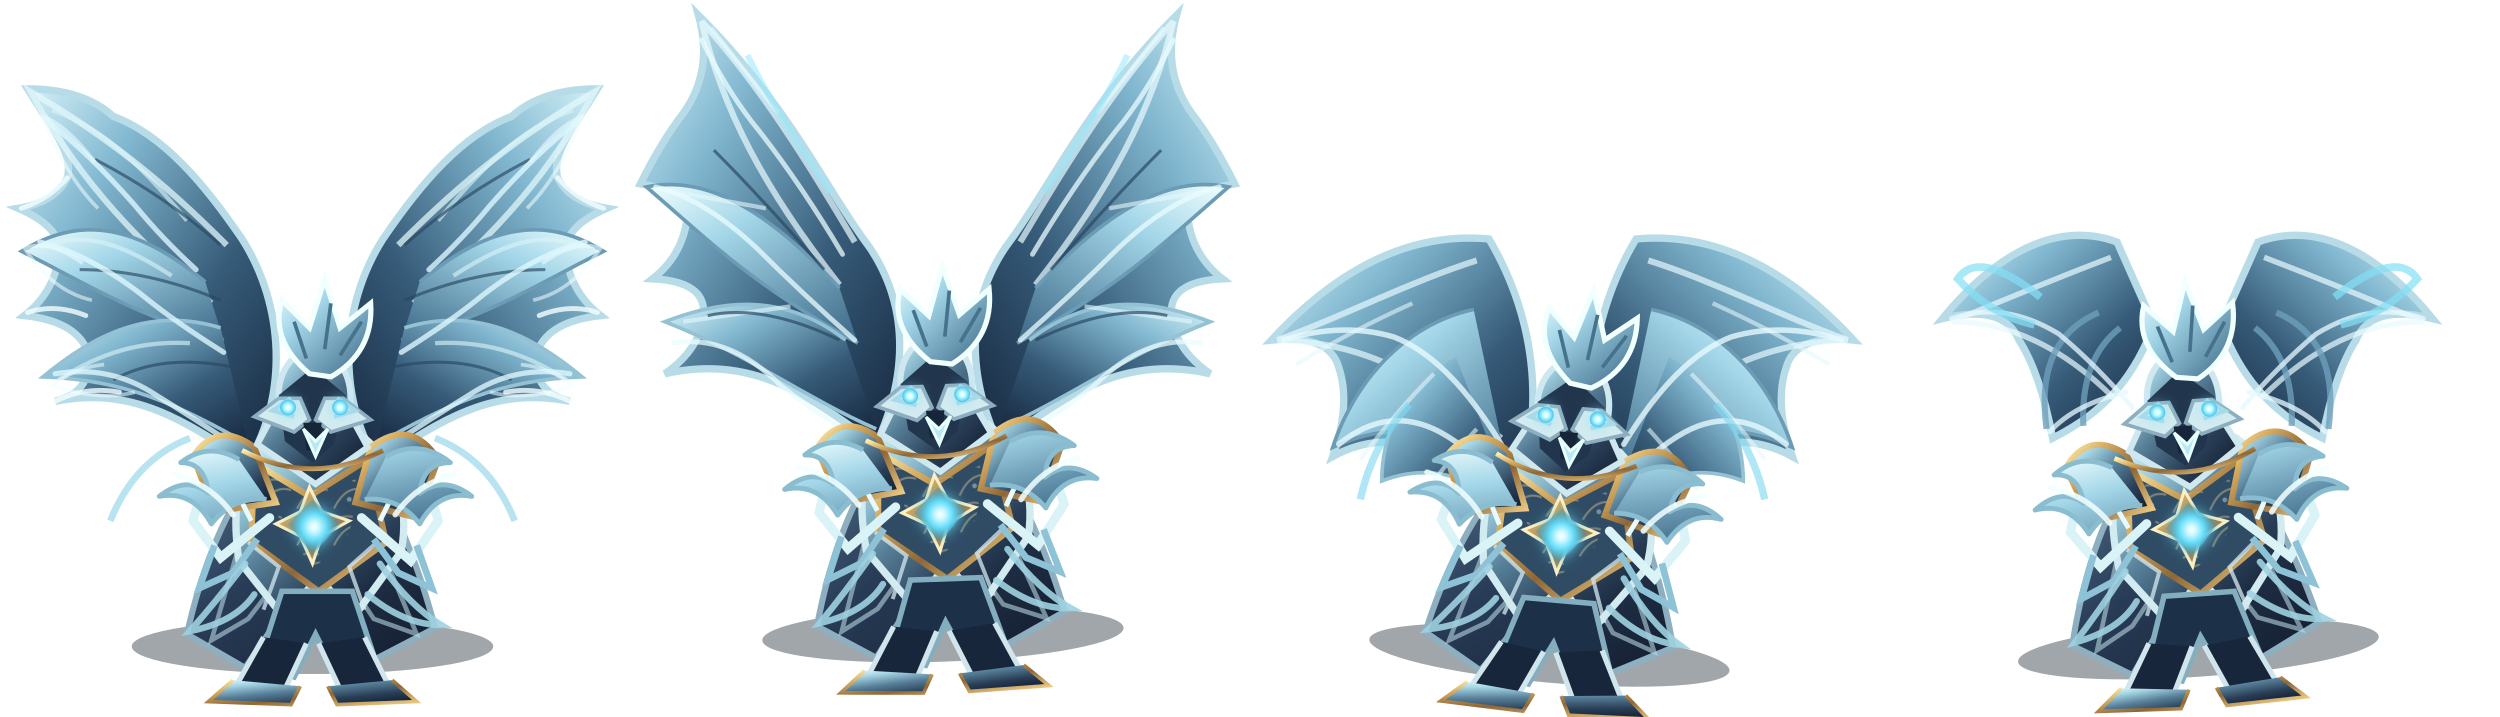
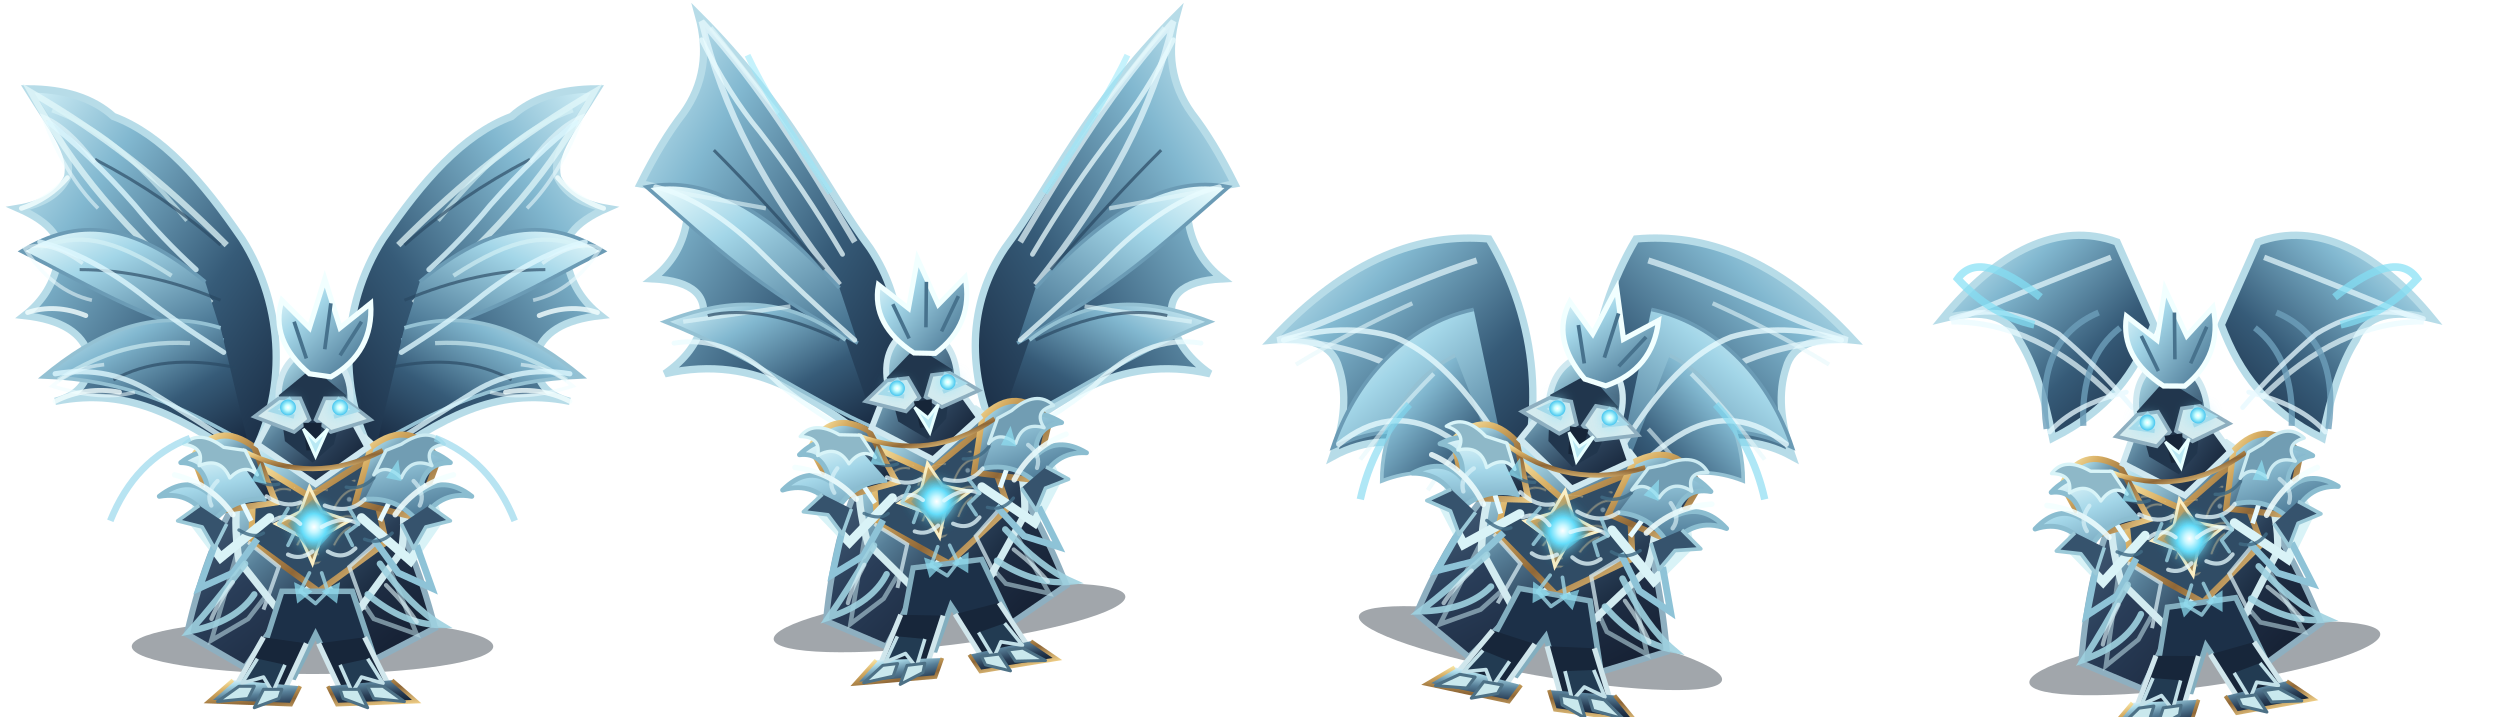
<svg xmlns="http://www.w3.org/2000/svg" width="816" height="234" viewBox="0 0 816 234">
  <defs>
    <linearGradient id="gw-ice-metal" x1="0" y1="0" x2=".85" y2="1">
      <stop stop-color="#effbff" />
      <stop offset=".18" stop-color="#a9d9e8" />
      <stop offset=".46" stop-color="#577f98" />
      <stop offset=".74" stop-color="#293e56" />
      <stop offset="1" stop-color="#111e31" />
    </linearGradient>
    <linearGradient id="gw-deep-feather" x1="0" y1="0" x2="1" y2="1">
      <stop stop-color="#d9f5fb" />
      <stop offset=".28" stop-color="#82b8d0" />
      <stop offset=".64" stop-color="#365b78" />
      <stop offset="1" stop-color="#17283f" />
    </linearGradient>
    <linearGradient id="gw-feather-light" x1="0" y1="0" x2=".9" y2="1">
      <stop stop-color="#f1ffff" />
      <stop offset=".36" stop-color="#a3d6e8" />
      <stop offset="1" stop-color="#426e8c" />
    </linearGradient>
    <linearGradient id="gw-cloak" x1="0" y1="0" x2="1" y2="1">
      <stop stop-color="#526f87" />
      <stop offset=".4" stop-color="#293d58" />
      <stop offset="1" stop-color="#111a2b" />
    </linearGradient>
    <linearGradient id="gw-gold" x1="0" y1="0" x2="1" y2="1">
      <stop stop-color="#fff0b2" />
      <stop offset=".25" stop-color="#d7ad62" />
      <stop offset=".58" stop-color="#8f6737" />
      <stop offset="1" stop-color="#f4d38a" />
    </linearGradient>
    <radialGradient id="gw-core">
      <stop stop-color="#ffffff" />
      <stop offset=".2" stop-color="#c8f7ff" />
      <stop offset=".48" stop-color="#65ddfa" />
      <stop offset="1" stop-color="#24799b" stop-opacity=".18" />
    </radialGradient>
    <radialGradient id="gw-eye">
      <stop stop-color="#fff" />
      <stop offset=".35" stop-color="#c8ffff" />
      <stop offset="1" stop-color="#44c5ef" />
    </radialGradient>
    <filter id="gw-glow" x="-80%" y="-80%" width="260%" height="260%">
      <feGaussianBlur stdDeviation="2.2" result="blur" />
      <feMerge>
        <feMergeNode in="blur" />
        <feMergeNode in="SourceGraphic" />
      </feMerge>
    </filter>
    <pattern id="gw-engrave" width="12" height="12" patternUnits="userSpaceOnUse">
      <path d="M1 10Q5 2 11 4M-2 5Q3 -1 8 1" fill="none" stroke="#e9d19a" stroke-width=".7" opacity=".42" />
      <circle cx="6" cy="7" r=".8" fill="#d8f4f7" opacity=".42" />
    </pattern>
    <g id="gw-wing-open">
      <path d="M79 78C66 59 53 44 37 38Q27 29 9 29C17 42 24 50 22 58Q18 66 6 68Q22 75 19 85Q17 96 8 103Q26 105 29 116Q30 128 18 131C43 126 60 137 81 151C94 129 93 100 79 78Z" fill="url(#gw-deep-feather)" stroke="#b7dce8" stroke-width="2.4" />
      <path d="M74 80C52 58 34 44 10 30C24 55 40 75 69 99" fill="none" stroke="#e5f9fb" stroke-width="2" opacity=".72" />
      <path d="M67 92C43 72 25 71 7 82C29 93 44 103 73 111" fill="url(#gw-feather-light)" stroke="#6b9bb5" stroke-width="1.2" />
      <path d="M72 107C49 100 31 109 14 123C41 124 58 132 81 145" fill="url(#gw-deep-feather)" stroke="#94c1d3" stroke-width="1.2" />
      <path d="M61 72C43 50 31 41 17 36M56 90C36 77 25 76 13 81M62 112C43 111 30 117 19 124" fill="none" stroke="#d8f3f7" stroke-width="1.4" opacity=".62" />
      <path d="M72 80Q54 64 31 52M72 98Q48 88 26 88M77 120Q53 115 37 124" fill="none" stroke="#284761" stroke-width="1" opacity=".65" />
      <path d="M31 53q-9-12-17-15q7 19 18 30M27 86q-11-8-19-5q9 14 22 17M34 119q-10 1-17 7q16 5 27 2" fill="none" stroke="#effdff" stroke-width="1.2" opacity=".55" />
      <path d="M16 40Q29 50 44 67Q53 78 64 88M13 79Q29 83 46 96Q57 105 73 115M18 122Q36 119 51 129Q64 137 76 145" fill="none" stroke="#dff8ff" stroke-width="1.7" stroke-linecap="round" opacity=".78" />
      <path d="M7 68Q16 65 22 58M9 102Q18 99 28 103M18 131Q28 126 39 128" fill="none" stroke="#f4ffff" stroke-width="1.6" stroke-linecap="round" opacity=".8" />
    </g>
    <g id="gw-wing-raised">
      <path d="M80 81C65 61 54 35 24 5Q29 23 19 37Q12 46 5 60Q23 63 20 73Q18 84 9 91Q29 92 25 106Q23 115 13 122C44 115 63 132 82 145C93 121 92 99 80 81Z" fill="url(#gw-deep-feather)" stroke="#b7dce8" stroke-width="2.4" />
      <path d="M75 79C59 52 44 28 25 7C32 36 45 61 70 93" fill="none" stroke="#e9fbff" stroke-width="2" opacity=".7" />
      <path d="M70 94C47 69 27 57 7 61C30 81 42 93 76 112" fill="url(#gw-feather-light)" stroke="#6b9bb5" stroke-width="1.2" />
      <path d="M72 111C50 94 29 99 13 105C41 116 59 130 82 140" fill="url(#gw-deep-feather)" stroke="#94c1d3" stroke-width="1.2" />
      <path d="M50 37L28 9M46 68L13 62M54 100L19 105" fill="none" stroke="#e5f8fb" stroke-width="1.4" opacity=".6" />
      <path d="M65 88Q45 65 29 49M70 111Q45 99 27 103" fill="none" stroke="#284761" stroke-width="1" opacity=".68" />
      <path d="M25 13Q34 31 44 43Q58 61 71 83M10 61Q26 65 43 81Q58 96 75 111M16 112Q34 109 51 126Q65 137 79 144" fill="none" stroke="#eafcff" stroke-width="1.6" stroke-linecap="round" opacity=".75" />
    </g>
    <g id="gw-wing-down">
      <path d="M78 78C56 76 32 84 7 111Q26 109 29 120Q33 132 27 149C49 137 68 150 85 166C97 137 94 105 78 78Z" fill="url(#gw-deep-feather)" stroke="#b7dce8" stroke-width="2.4" />
      <path d="M74 85C52 92 31 103 9 111C37 112 54 121 82 143" fill="none" stroke="#e9fbff" stroke-width="2" opacity=".68" />
      <path d="M73 101C50 106 34 125 27 146C51 135 67 143 85 158" fill="url(#gw-feather-light)" stroke="#6b9bb5" stroke-width="1.2" />
      <path d="M67 116C49 125 43 143 43 157C61 150 74 158 86 165" fill="url(#gw-deep-feather)" stroke="#94c1d3" stroke-width="1.2" />
      <path d="M53 99Q33 108 15 119M60 122Q48 134 36 150M74 140Q64 151 58 160" fill="none" stroke="#e5f8fb" stroke-width="1.4" opacity=".58" />
      <path d="M11 111Q30 105 47 110Q65 117 82 145M29 145Q45 132 62 141Q73 147 84 160" fill="none" stroke="#e8fbff" stroke-width="1.8" stroke-linecap="round" opacity=".78" />
    </g>
    <g id="gw-wing-fold">
      <path d="M79 79C60 72 40 82 22 104Q42 99 47 111Q54 122 58 143C76 134 85 122 91 106Z" fill="url(#gw-deep-feather)" stroke="#b7dce8" stroke-width="2.4" />
      <path d="M77 84Q56 92 25 105Q53 105 78 130" fill="none" stroke="#e8fbff" stroke-width="1.8" opacity=".7" />
      <path d="M73 102Q52 111 56 140M80 107Q67 117 68 139" fill="none" stroke="#6d9fba" stroke-width="2" opacity=".8" />
      <path d="M25 104Q42 98 60 109Q72 119 84 133M57 141Q65 132 82 128" fill="none" stroke="#e6f9ff" stroke-width="1.6" stroke-linecap="round" opacity=".76" />
    </g>
    <g id="gw-body">
      <ellipse cx="102" cy="211" rx="59" ry="9" fill="#071522" opacity=".38" />
      <path d="M81 157Q68 176 61 207L80 218L99 190L117 218L142 205Q135 178 122 154Z" fill="url(#gw-cloak)" stroke="#8eafc0" stroke-width="2" />
      <path d="M81 168L69 209L81 202L98 180M119 166L136 207L122 202L108 181" fill="none" stroke="#b6d5df" stroke-width="1.5" opacity=".6" />
      <path d="M86 144Q74 156 78 183L93 202L104 188L115 202L131 180Q135 157 119 143Z" fill="url(#gw-ice-metal)" stroke="#d2ebf0" stroke-width="2.4" />
      <path d="M83 151L101 162L120 150L126 177L104 193L82 177Z" fill="#304c65" stroke="url(#gw-gold)" stroke-width="2" />
      <path d="M88 155Q103 165 118 155L114 174L103 185L92 174Z" fill="url(#gw-engrave)" opacity=".95" />
      <path d="M101 159L105 167L114 170L105 175L102 184L98 175L90 171L98 167Z" fill="url(#gw-gold)" stroke="#fff0c4" stroke-width="1" />
      <path d="M102 163L111 171L102 181L94 171Z" fill="url(#gw-core)" filter="url(#gw-glow)" />
      <path d="M83 146Q71 137 63 149L70 167L90 164Z" fill="url(#gw-ice-metal)" stroke="url(#gw-gold)" stroke-width="2" />
      <path d="M121 146Q134 136 143 150L136 169L116 164Z" fill="url(#gw-ice-metal)" stroke="url(#gw-gold)" stroke-width="2" />
      <path d="M67 154L76 158L82 170M139 154L130 158L124 170" fill="none" stroke="#e6faff" stroke-width="1.6" />
      <path d="M81 177L91 185L86 199M123 177L114 185L119 199" fill="none" stroke="#d4eaf1" stroke-width="1.3" opacity=".75" />
      <path d="M92 193L84 218L96 221L103 207L110 221L123 217L115 193Z" fill="#1c3048" stroke="#83aebf" stroke-width="1.8" />
      <path d="M86 208L77 224L93 225L100 210M119 208L127 224L111 225L104 210" fill="#17263a" stroke="#d0e6ec" stroke-width="1.7" />
      <path d="M76 222L68 229L95 230L98 224M128 222L136 229L110 230L107 224" fill="url(#gw-ice-metal)" stroke="url(#gw-gold)" stroke-width="1.2" />
      <path d="M91 132Q90 119 100 114L108 116Q116 122 114 135L120 146L103 158L84 145Z" fill="url(#gw-ice-metal)" stroke="#cfe8f0" stroke-width="2" />
      <path d="M91 129L102 120L113 129L109 145L102 151L93 144Z" fill="#21364d" />
      <path d="M91 130L83 136L96 141L101 137L98 130Z" fill="#d4ebef" stroke="#8eaebf" stroke-width="1.2" />
      <path d="M112 130L121 137L108 141L103 137L106 130Z" fill="#d4ebef" stroke="#8eaebf" stroke-width="1.2" />
      <path d="M99 138L105 138L104 147L100 147Z" fill="#162538" />
      <path d="M101 122Q88 111 92 98L101 107L106 91L111 107L121 99Q122 115 108 123Z" fill="url(#gw-feather-light)" stroke="#f1ffff" stroke-width="1.7" />
      <path d="M100 117L96 105M106 114L108 99M111 116L118 105" stroke="#47728d" stroke-width="1.2" />
      <path d="M95 130L89 134L96 136M110 130L116 134L109 136" fill="none" stroke="#a9d9e8" stroke-width="1.4" />
      <circle cx="94" cy="133" r="2.6" fill="url(#gw-eye)" filter="url(#gw-glow)" />
      <circle cx="111" cy="133" r="2.6" fill="url(#gw-eye)" filter="url(#gw-glow)" />
      <path d="M99 140L103 149L107 140L103 144Z" fill="#b9e8f3" stroke="#e7ffff" stroke-width="1" />
      <path d="M75 155Q66 157 63 170L72 182L88 169M130 154Q140 157 143 170L134 183L118 169" fill="none" stroke="#d9f3f7" stroke-width="3" stroke-linecap="round" />
      <path d="M70 178L65 192L76 187L84 176M136 178L141 192L130 187L122 176" fill="none" stroke="#8ec3d7" stroke-width="2.2" />
      <path d="M78 150Q68 144 59 151Q67 151 68 161Q61 155 52 162Q63 160 69 171Q76 162 87 163M126 149Q137 143 147 151Q138 151 137 161Q145 155 154 162Q143 160 137 171Q130 162 119 163" fill="url(#gw-feather-light)" stroke="#8bbdd0" stroke-width="1.6" stroke-linejoin="round" />
      <path d="M57 155Q69 158 76 168M148 155Q136 158 129 168" fill="none" stroke="#f2ffff" stroke-width="1.8" stroke-linecap="round" opacity=".85" />
      <path d="M79 147Q102 159 125 147" fill="none" stroke="url(#gw-gold)" stroke-width="1.6" />
      <path d="M80 184Q70 197 62 206Q77 203 83 194M124 184Q134 198 144 204Q132 204 120 194" fill="none" stroke="#9ed1e0" stroke-width="2.1" stroke-linecap="round" opacity=".9" />
+       <g fill="none" stroke-linecap="round" stroke-linejoin="round">
+         <path d="M87 162q6 4 11 2m8 1q8 3 13-2M89 170q5-3 9 1m7 1q7-4 12-1M94 181q4 2 8-1m5 0q5 3 9-1" stroke="#e7fbff" stroke-width="1.35" opacity=".76" />
+         <path d="M83 156q4 3 8 2m22 1q5 1 9-3M78 173q5 3 8 1m33 2q5 2 9-2" stroke="#416b85" stroke-width="1.1" opacity=".82" />
+         <path d="M94 166l-3 5 5 3-2 4M114 166l3 5-4 3 2 4M101 187l-3 6 5 4 4-4-2-6" stroke="#9ed5e5" stroke-width="1.2" opacity=".8" />
+         <path d="M71 157q-4 4-2 8m66-8q4 4 2 8M76 190q-5 7-7 12m57-11q7 7 10 12" stroke="#e2f7fb" stroke-width="1.4" opacity=".62" />
+       </g>
+       <g stroke-linejoin="round">
+         <path d="M73 146q-8-6-13-1q7 1 5 7q7-3 10 4q5-5 9-1l-4-8z" fill="#8eb8c8" stroke="#d8f4f8" stroke-width="1.1" />
+         <path d="M131 145q9-6 14 0q-7 1-4 7q-7-3-10 4q-5-5-9-1l4-8z" fill="#719db3" stroke="#ccebf2" stroke-width="1.1" />
+         <path d="M65 165l-7 5 8 2 4 7 4-8M140 165l7 5-8 2-4 7-4-8" fill="#36536d" stroke="#9bc9d8" stroke-width="1.2" />
+         <path d="M84 215l-5 8 7-2 3 5 4-9M120 215l5 8-7-2-3 5-4-9" fill="#223b52" stroke="#c2e0e8" stroke-width="1.2" />
+       </g>
+       <g fill="#c9e8ed" stroke="#4d7186" stroke-width="1" stroke-linejoin="round">
+         <path d="M78 224l-7 5 10-1 2-4zM86 225l-3 6 8-3 1-3zM125 224l7 5-10-1-2-4zM117 225l3 6-8-3-1-3z" />
+       </g>
+       <g fill="#8eddf0" opacity=".72">
+         <path d="M82 157l3-6 2 7zM126 156l4-6 1 7zM96 190l6 3-5 4zM111 190l-6 3 5 4z" />
+       </g>
    </g>
  </defs>
  <g transform="translate(0,0)">
    <use href="#gw-wing-open" />
    <use href="#gw-wing-open" transform="translate(204,0) scale(-1,1)" />
    <use href="#gw-body" />
    <path d="M62 143Q44 150 36 170M142 143Q160 150 168 170" fill="none" stroke="#92d5eb" stroke-width="2.2" opacity=".65" />
  </g>
  <g transform="translate(204,0)">
    <use href="#gw-wing-raised" />
    <use href="#gw-wing-raised" transform="translate(204,0) scale(-1,1)" />
-     <use href="#gw-body" transform="translate(0,-4) rotate(-2 102 160)" />
+     <use href="#gw-body" transform="translate(0,-5) rotate(-7 102 158) scale(0.98,0.98)" />
    <path d="M67 63Q47 33 40 18M137 63Q157 33 164 18" fill="none" stroke="#95e8fa" stroke-width="2" opacity=".55" />
  </g>
  <g transform="translate(408,0)">
    <use href="#gw-wing-down" />
    <use href="#gw-wing-down" transform="translate(204,0) scale(-1,1)" />
-     <use href="#gw-body" transform="translate(0,3) rotate(5 102 162)" />
+     <use href="#gw-body" transform="translate(0,1) rotate(10 102 158) scale(1.02,1.0)" />
    <path d="M52 132Q40 145 36 163M152 132Q164 145 168 163" fill="none" stroke="#7ed8f0" stroke-width="2.4" opacity=".62" />
  </g>
  <g transform="translate(612,0)">
    <use href="#gw-wing-fold" />
    <use href="#gw-wing-fold" transform="translate(204,0) scale(-1,1)" />
-     <use href="#gw-body" transform="translate(0,1) rotate(-4 102 160)" />
+     <use href="#gw-body" transform="translate(0,2) rotate(-8 102 158) scale(0.98,1.01)" />
    <path d="M54 97Q34 81 27 91Q38 103 52 106M150 97Q170 81 177 91Q166 103 152 106" fill="none" stroke="#83e0f5" stroke-width="2.5" opacity=".7" />
  </g>
</svg>
